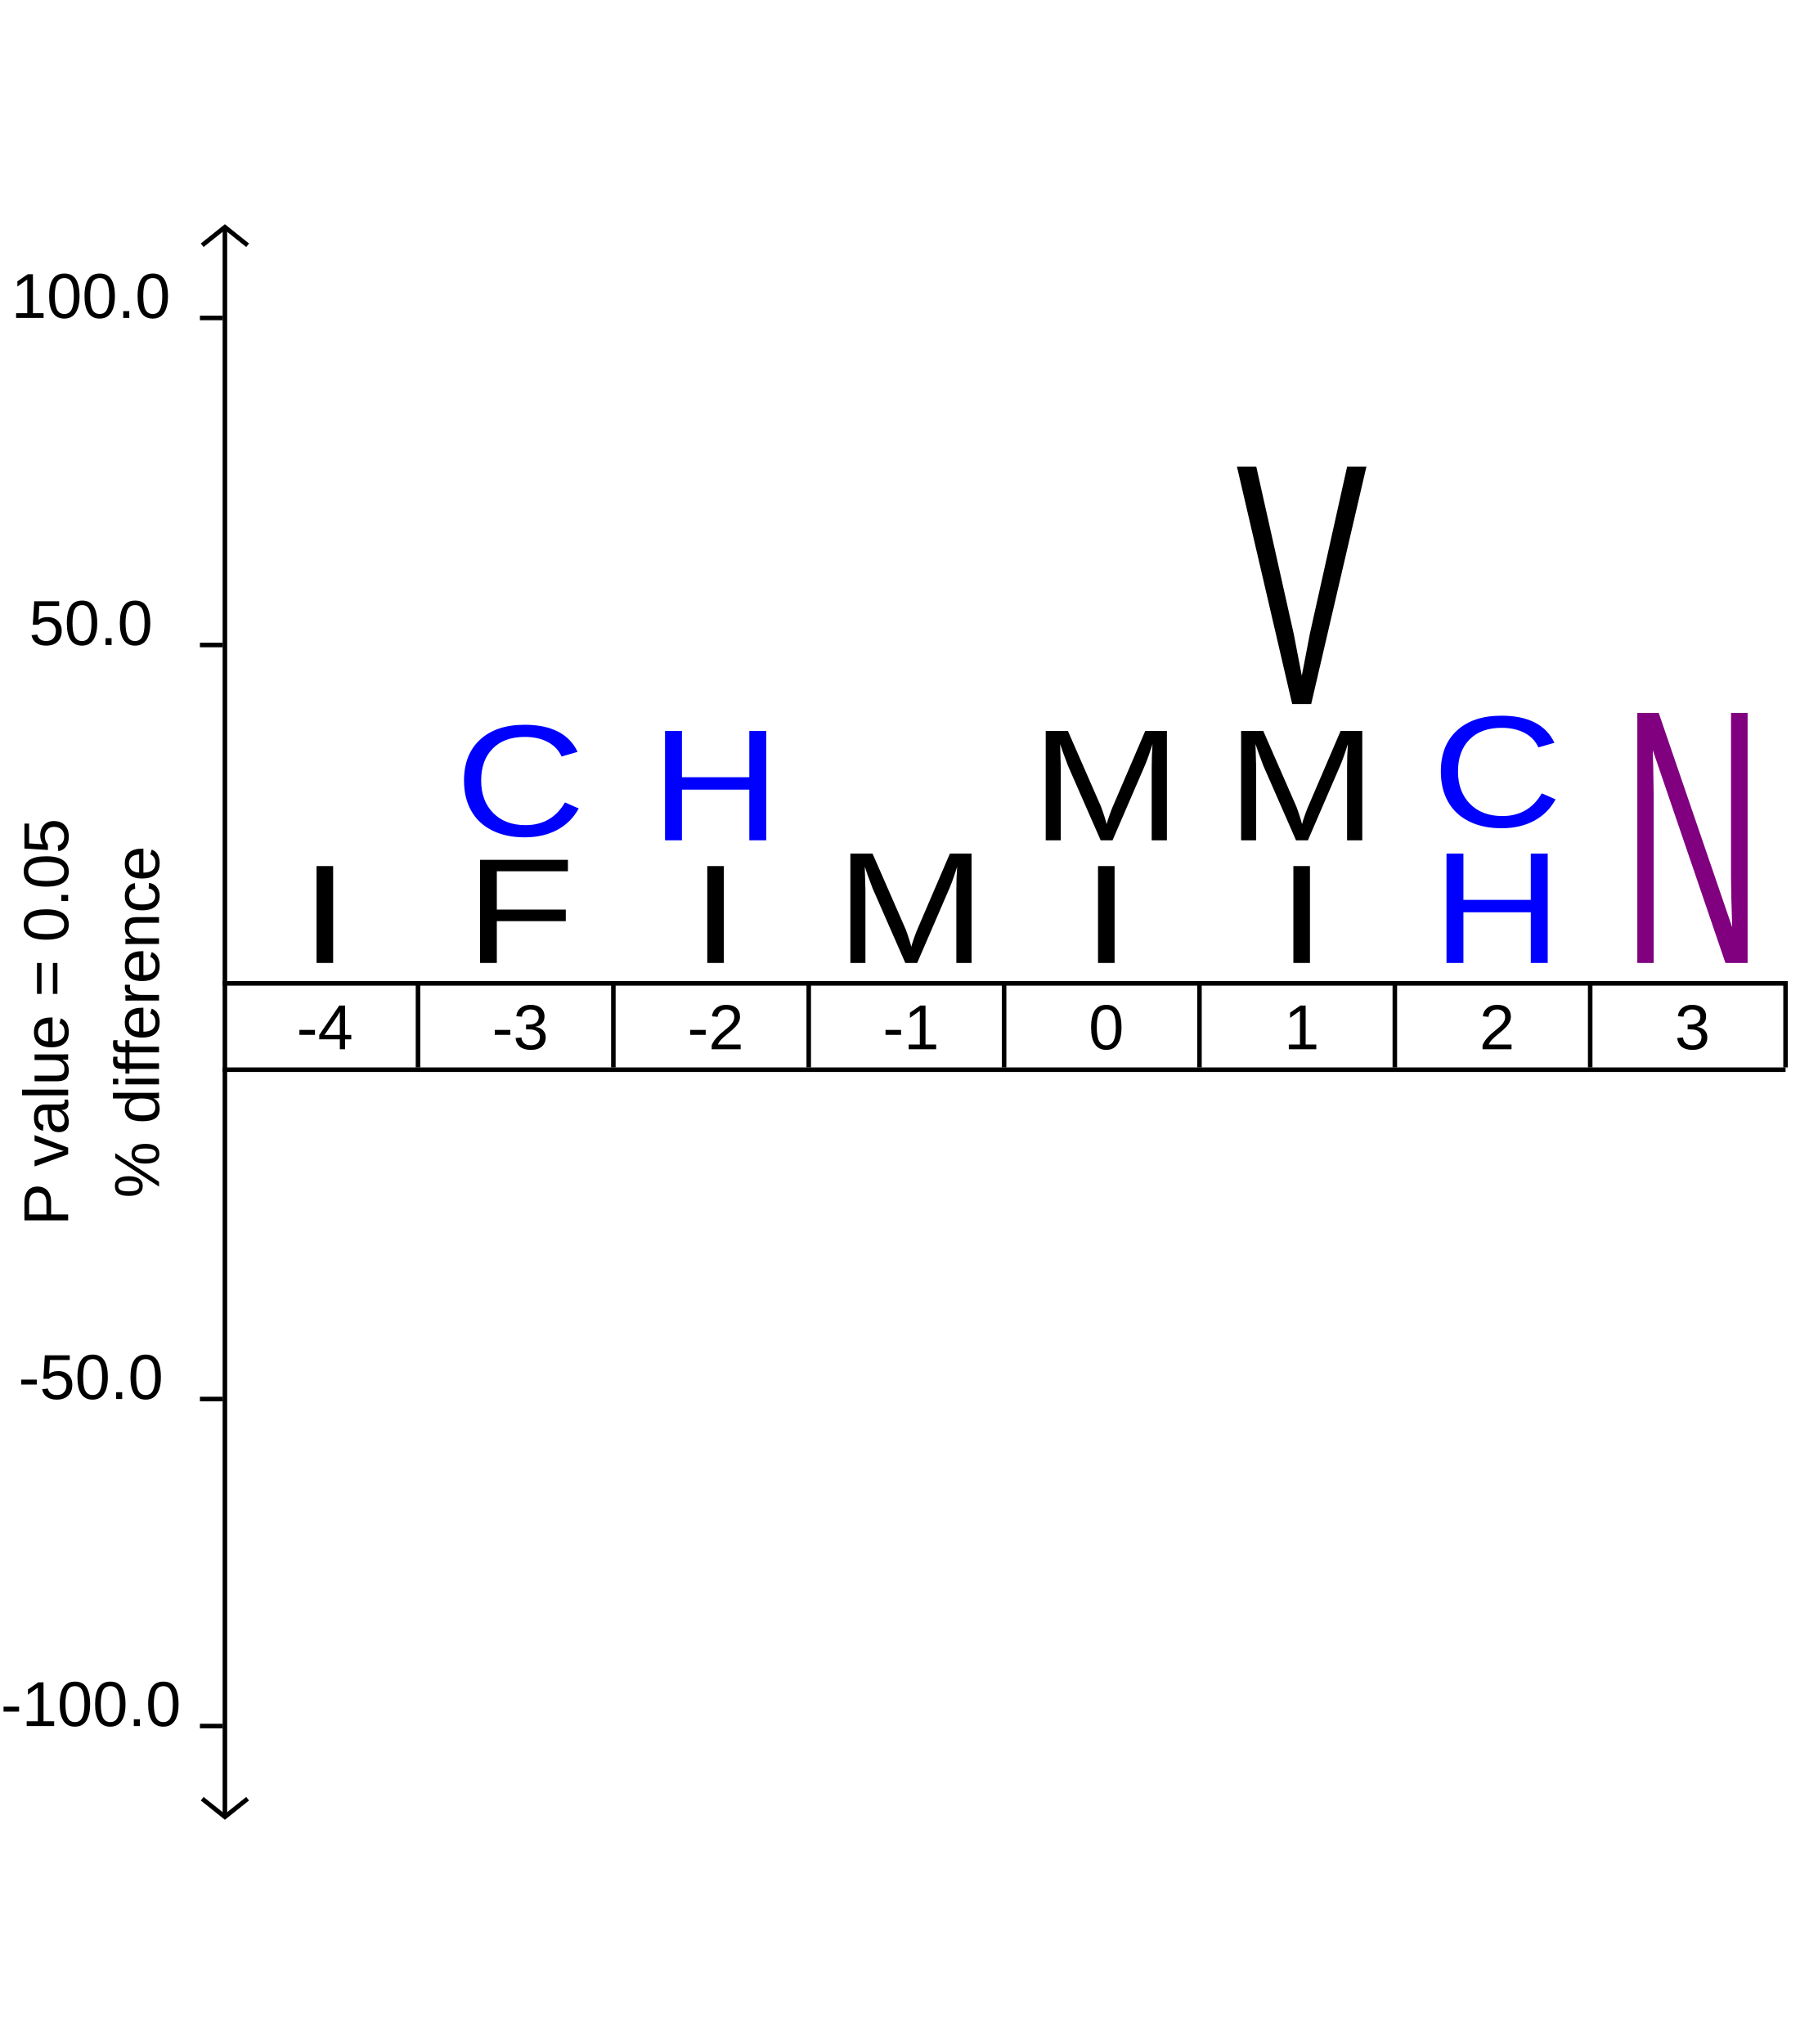
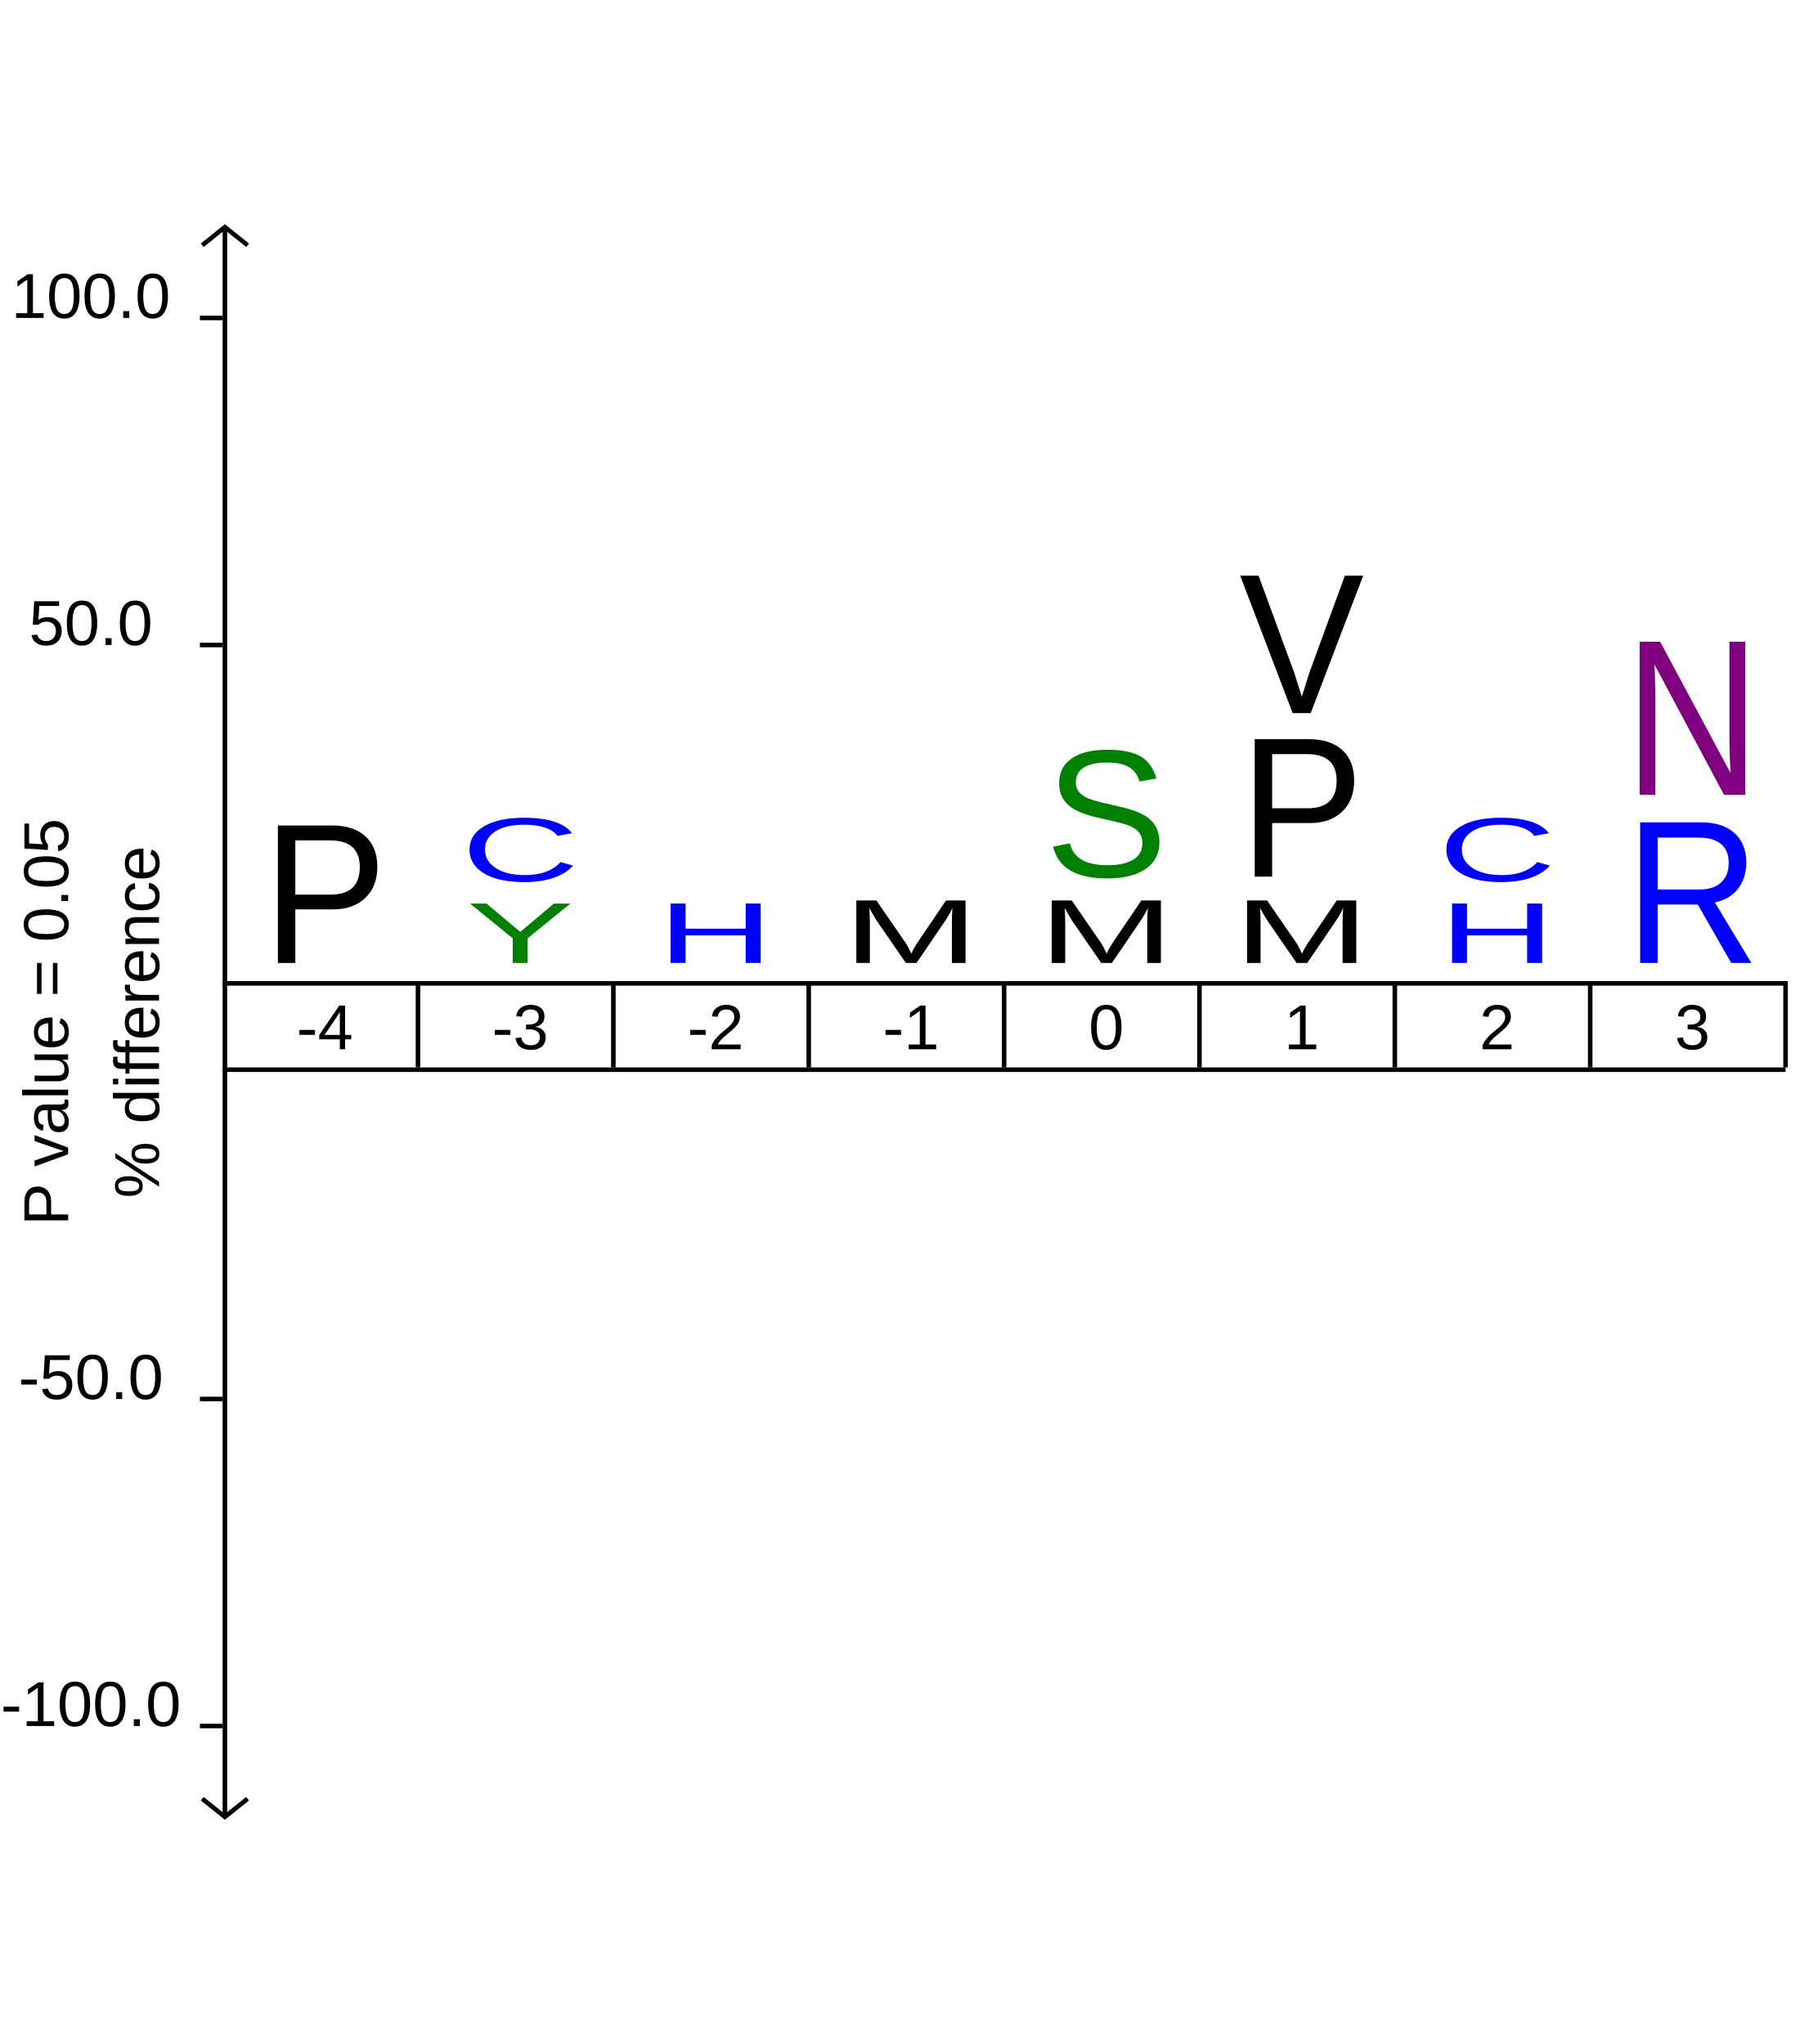
<svg xmlns="http://www.w3.org/2000/svg" contentScriptType="text/ecmascript" width="400" zoomAndPan="magnify" contentStyleType="text/css" height="450" preserveAspectRatio="xMidYMid meet" version="1.0">
  <text x="20" y="70" style="font-size:14px;fill:black;font-family:Arial" text-anchor="middle">100.0</text>
  <text x="20" y="380" style="font-size:14px;fill:black;font-family:Arial" text-anchor="middle">-100.0</text>
  <text x="20" y="142" style="font-size:14px;fill:black;font-family:Arial" text-anchor="middle">50.0</text>
  <text x="20" y="308" style="font-size:14px;fill:black;font-family:Arial" text-anchor="middle">-50.0</text>
  <text x="71.5" y="231" style="font-size:14px;fill:black;font-family:Arial" text-anchor="middle">-4</text>
  <path style="fill:none;fill-rule:evenodd;stroke:#000000;stroke-width:1px;stroke-linecap:butt;stroke-linejoin:miter;stroke-opacity:1" d="M  92.0,216 L 92.0,235" />
  <text x="114.5" y="231" style="font-size:14px;fill:black;font-family:Arial" text-anchor="middle">-3</text>
  <path style="fill:none;fill-rule:evenodd;stroke:#000000;stroke-width:1px;stroke-linecap:butt;stroke-linejoin:miter;stroke-opacity:1" d="M  135.0,216 L 135.0,235" />
  <text x="157.5" y="231" style="font-size:14px;fill:black;font-family:Arial" text-anchor="middle">-2</text>
  <path style="fill:none;fill-rule:evenodd;stroke:#000000;stroke-width:1px;stroke-linecap:butt;stroke-linejoin:miter;stroke-opacity:1" d="M  178.0,216 L 178.0,235" />
  <text x="200.5" y="231" style="font-size:14px;fill:black;font-family:Arial" text-anchor="middle">-1</text>
  <path style="fill:none;fill-rule:evenodd;stroke:#000000;stroke-width:1px;stroke-linecap:butt;stroke-linejoin:miter;stroke-opacity:1" d="M  221.0,216 L 221.0,235" />
  <text x="243.5" y="231" style="font-size:14px;fill:black;font-family:Arial" text-anchor="middle">0</text>
  <path style="fill:none;fill-rule:evenodd;stroke:#000000;stroke-width:1px;stroke-linecap:butt;stroke-linejoin:miter;stroke-opacity:1" d="M  264.0,216 L 264.0,235" />
  <text x="286.5" y="231" style="font-size:14px;fill:black;font-family:Arial" text-anchor="middle">1</text>
  <path style="fill:none;fill-rule:evenodd;stroke:#000000;stroke-width:1px;stroke-linecap:butt;stroke-linejoin:miter;stroke-opacity:1" d="M  307.0,216 L 307.0,235" />
  <text x="329.5" y="231" style="font-size:14px;fill:black;font-family:Arial" text-anchor="middle">2</text>
  <path style="fill:none;fill-rule:evenodd;stroke:#000000;stroke-width:1px;stroke-linecap:butt;stroke-linejoin:miter;stroke-opacity:1" d="M  350.0,216 L 350.0,235" />
  <text x="372.5" y="231" style="font-size:14px;fill:black;font-family:Arial" text-anchor="middle">3</text>
  <path style="fill:none;fill-rule:evenodd;stroke:#000000;stroke-width:1px;stroke-linecap:butt;stroke-linejoin:miter;stroke-opacity:1" d="M  393.0,216 L 393.0,235" />
  <rect width="1" x="49" height="350" y="50" style="fill:black" />
  <rect width="344.0" x="49" height="1" y="216" style="fill:black" />
  <rect width="344.0" x="49" height="1" y="235" style="fill:black" />
  <path style="fill:none;fill-rule:evenodd;stroke:#000000;stroke-width:1px;stroke-linecap:butt;stroke-linejoin:miter;stroke-opacity:1" d="M  44.5,54 L 49.5,50 L 54.5,54" />
  <path style="fill:none;fill-rule:evenodd;stroke:#000000;stroke-width:1px;stroke-linecap:butt;stroke-linejoin:miter;stroke-opacity:1" d="M 44.5,396 L 49.5,400 L 54.5,396" />
  <path style="fill:none;fill-rule:evenodd;stroke:#000000;stroke-width:1px;stroke-linecap:butt;stroke-linejoin:miter;stroke-opacity:1" d="M  49,70 L 44,70 L 44,70" />
  <path style="fill:none;fill-rule:evenodd;stroke:#000000;stroke-width:1px;stroke-linecap:butt;stroke-linejoin:miter;stroke-opacity:1" d="M  49,142 L 44,142" />
  <path style="fill:none;fill-rule:evenodd;stroke:#000000;stroke-width:1px;stroke-linecap:butt;stroke-linejoin:miter;stroke-opacity:1" d="M  49,380 L 44,380" />
  <path style="fill:none;fill-rule:evenodd;stroke:#000000;stroke-width:1px;stroke-linecap:butt;stroke-linejoin:miter;stroke-opacity:1" d="M  49,308 L 44,308" />
  <text x="-225" y="15" style="font-size:14px;fill:black;font-family:Arial" transform="matrix(0,-1,1,0,0,0)" text-anchor="middle">P value = 0.05</text>
  <text x="-225" y="35" style="font-size:14px;fill:black;font-family:Arial" transform="matrix(0,-1,1,0,0,0)" text-anchor="middle">% difference</text>
-   <text x="56.627" y="212.0" style="font-size:31px;;fill:black;font-family:Arial" transform="scale(1.262657,1.0)" text-anchor="middle">I</text>
-   <text x="95.584" y="212.0" style="font-size:33px;;fill:black;font-family:Arial" transform="scale(1.197905,1.0)" text-anchor="middle">F</text>
-   <text x="100.485" y="184.0" style="font-size:35px;;fill:blue;font-family:Arial" transform="scale(1.139471,1.0)" text-anchor="middle">C</text>
-   <text x="124.737" y="212.0" style="font-size:31px;;fill:black;font-family:Arial" transform="scale(1.262657,1.0)" text-anchor="middle">I</text>
-   <text x="138.222" y="185.0" style="font-size:35px;;fill:blue;font-family:Arial" transform="scale(1.139471,1.0)" text-anchor="middle">H</text>
-   <text x="175.959" y="212.0" style="font-size:35px;;fill:black;font-family:Arial" transform="scale(1.139471,1.0)" text-anchor="middle">M</text>
-   <text x="192.847" y="212.0" style="font-size:31px;;fill:black;font-family:Arial" transform="scale(1.262657,1.0)" text-anchor="middle">I</text>
-   <text x="213.696" y="185.0" style="font-size:35px;;fill:black;font-family:Arial" transform="scale(1.139471,1.0)" text-anchor="middle">M</text>
-   <text x="226.902" y="212.0" style="font-size:31px;;fill:black;font-family:Arial" transform="scale(1.262657,1.0)" text-anchor="middle">I</text>
-   <text x="251.432" y="185.0" style="font-size:35px;;fill:black;font-family:Arial" transform="scale(1.139471,1.0)" text-anchor="middle">M</text>
-   <text x="502.865" y="155.0" style="font-size:76px;;fill:black;font-family:Arial" transform="scale(0.5697355,1.0)" text-anchor="middle">V</text>
-   <text x="289.169" y="212.0" style="font-size:35px;;fill:blue;font-family:Arial" transform="scale(1.139471,1.0)" text-anchor="middle">H</text>
-   <text x="289.169" y="182.0" style="font-size:35px;;fill:blue;font-family:Arial" transform="scale(1.139471,1.0)" text-anchor="middle">C</text>
-   <text x="685.705" y="212.0" style="font-size:80px;;fill:purple;font-family:Arial" transform="scale(0.5432362,1.0)" text-anchor="middle">N</text>
+   <text x="76.522" y="212.0" style="font-size:44px;;fill:black;font-family:Arial" transform="scale(0.9343662,1.0)" text-anchor="middle">P</text>
+   <text x="61.271" y="212.0" style="font-size:19px;;fill:green;font-family:Arial" transform="scale(1.868732,1.0)" text-anchor="middle">Y</text>
+   <text x="63.722" y="194.0" style="font-size:20px;;fill:blue;font-family:Arial" transform="scale(1.796858,1.0)" text-anchor="middle">C</text>
+   <text x="84.282" y="212.0" style="font-size:19px;;fill:blue;font-family:Arial" transform="scale(1.868732,1.0)" text-anchor="middle">H</text>
+   <text x="111.584" y="212.0" style="font-size:20px;;fill:black;font-family:Arial" transform="scale(1.796858,1.0)" text-anchor="middle">M</text>
+   <text x="135.514" y="212.0" style="font-size:20px;;fill:black;font-family:Arial" transform="scale(1.796858,1.0)" text-anchor="middle">M</text>
+   <text x="239.756" y="193.0" style="font-size:40px;;fill:green;font-family:Arial" transform="scale(1.015615,1.0)" text-anchor="middle">S</text>
+   <text x="159.445" y="212.0" style="font-size:20px;;fill:black;font-family:Arial" transform="scale(1.796858,1.0)" text-anchor="middle">M</text>
+   <text x="306.625" y="193.0" style="font-size:44px;;fill:black;font-family:Arial" transform="scale(0.9343662,1.0)" text-anchor="middle">P</text>
+   <text x="306.625" y="157.0" style="font-size:44px;;fill:black;font-family:Arial" transform="scale(0.9343662,1.0)" text-anchor="middle">V</text>
+   <text x="176.323" y="212.0" style="font-size:19px;;fill:blue;font-family:Arial" transform="scale(1.868732,1.0)" text-anchor="middle">H</text>
+   <text x="183.376" y="194.0" style="font-size:20px;;fill:blue;font-family:Arial" transform="scale(1.796858,1.0)" text-anchor="middle">C</text>
+   <text x="406.639" y="212.0" style="font-size:45px;;fill:blue;font-family:Arial" transform="scale(0.9160453,1.0)" text-anchor="middle">R</text>
+   <text x="438.533" y="175.0" style="font-size:49px;;fill:purple;font-family:Arial" transform="scale(0.8494238,1.0)" text-anchor="middle">N</text>
</svg>
